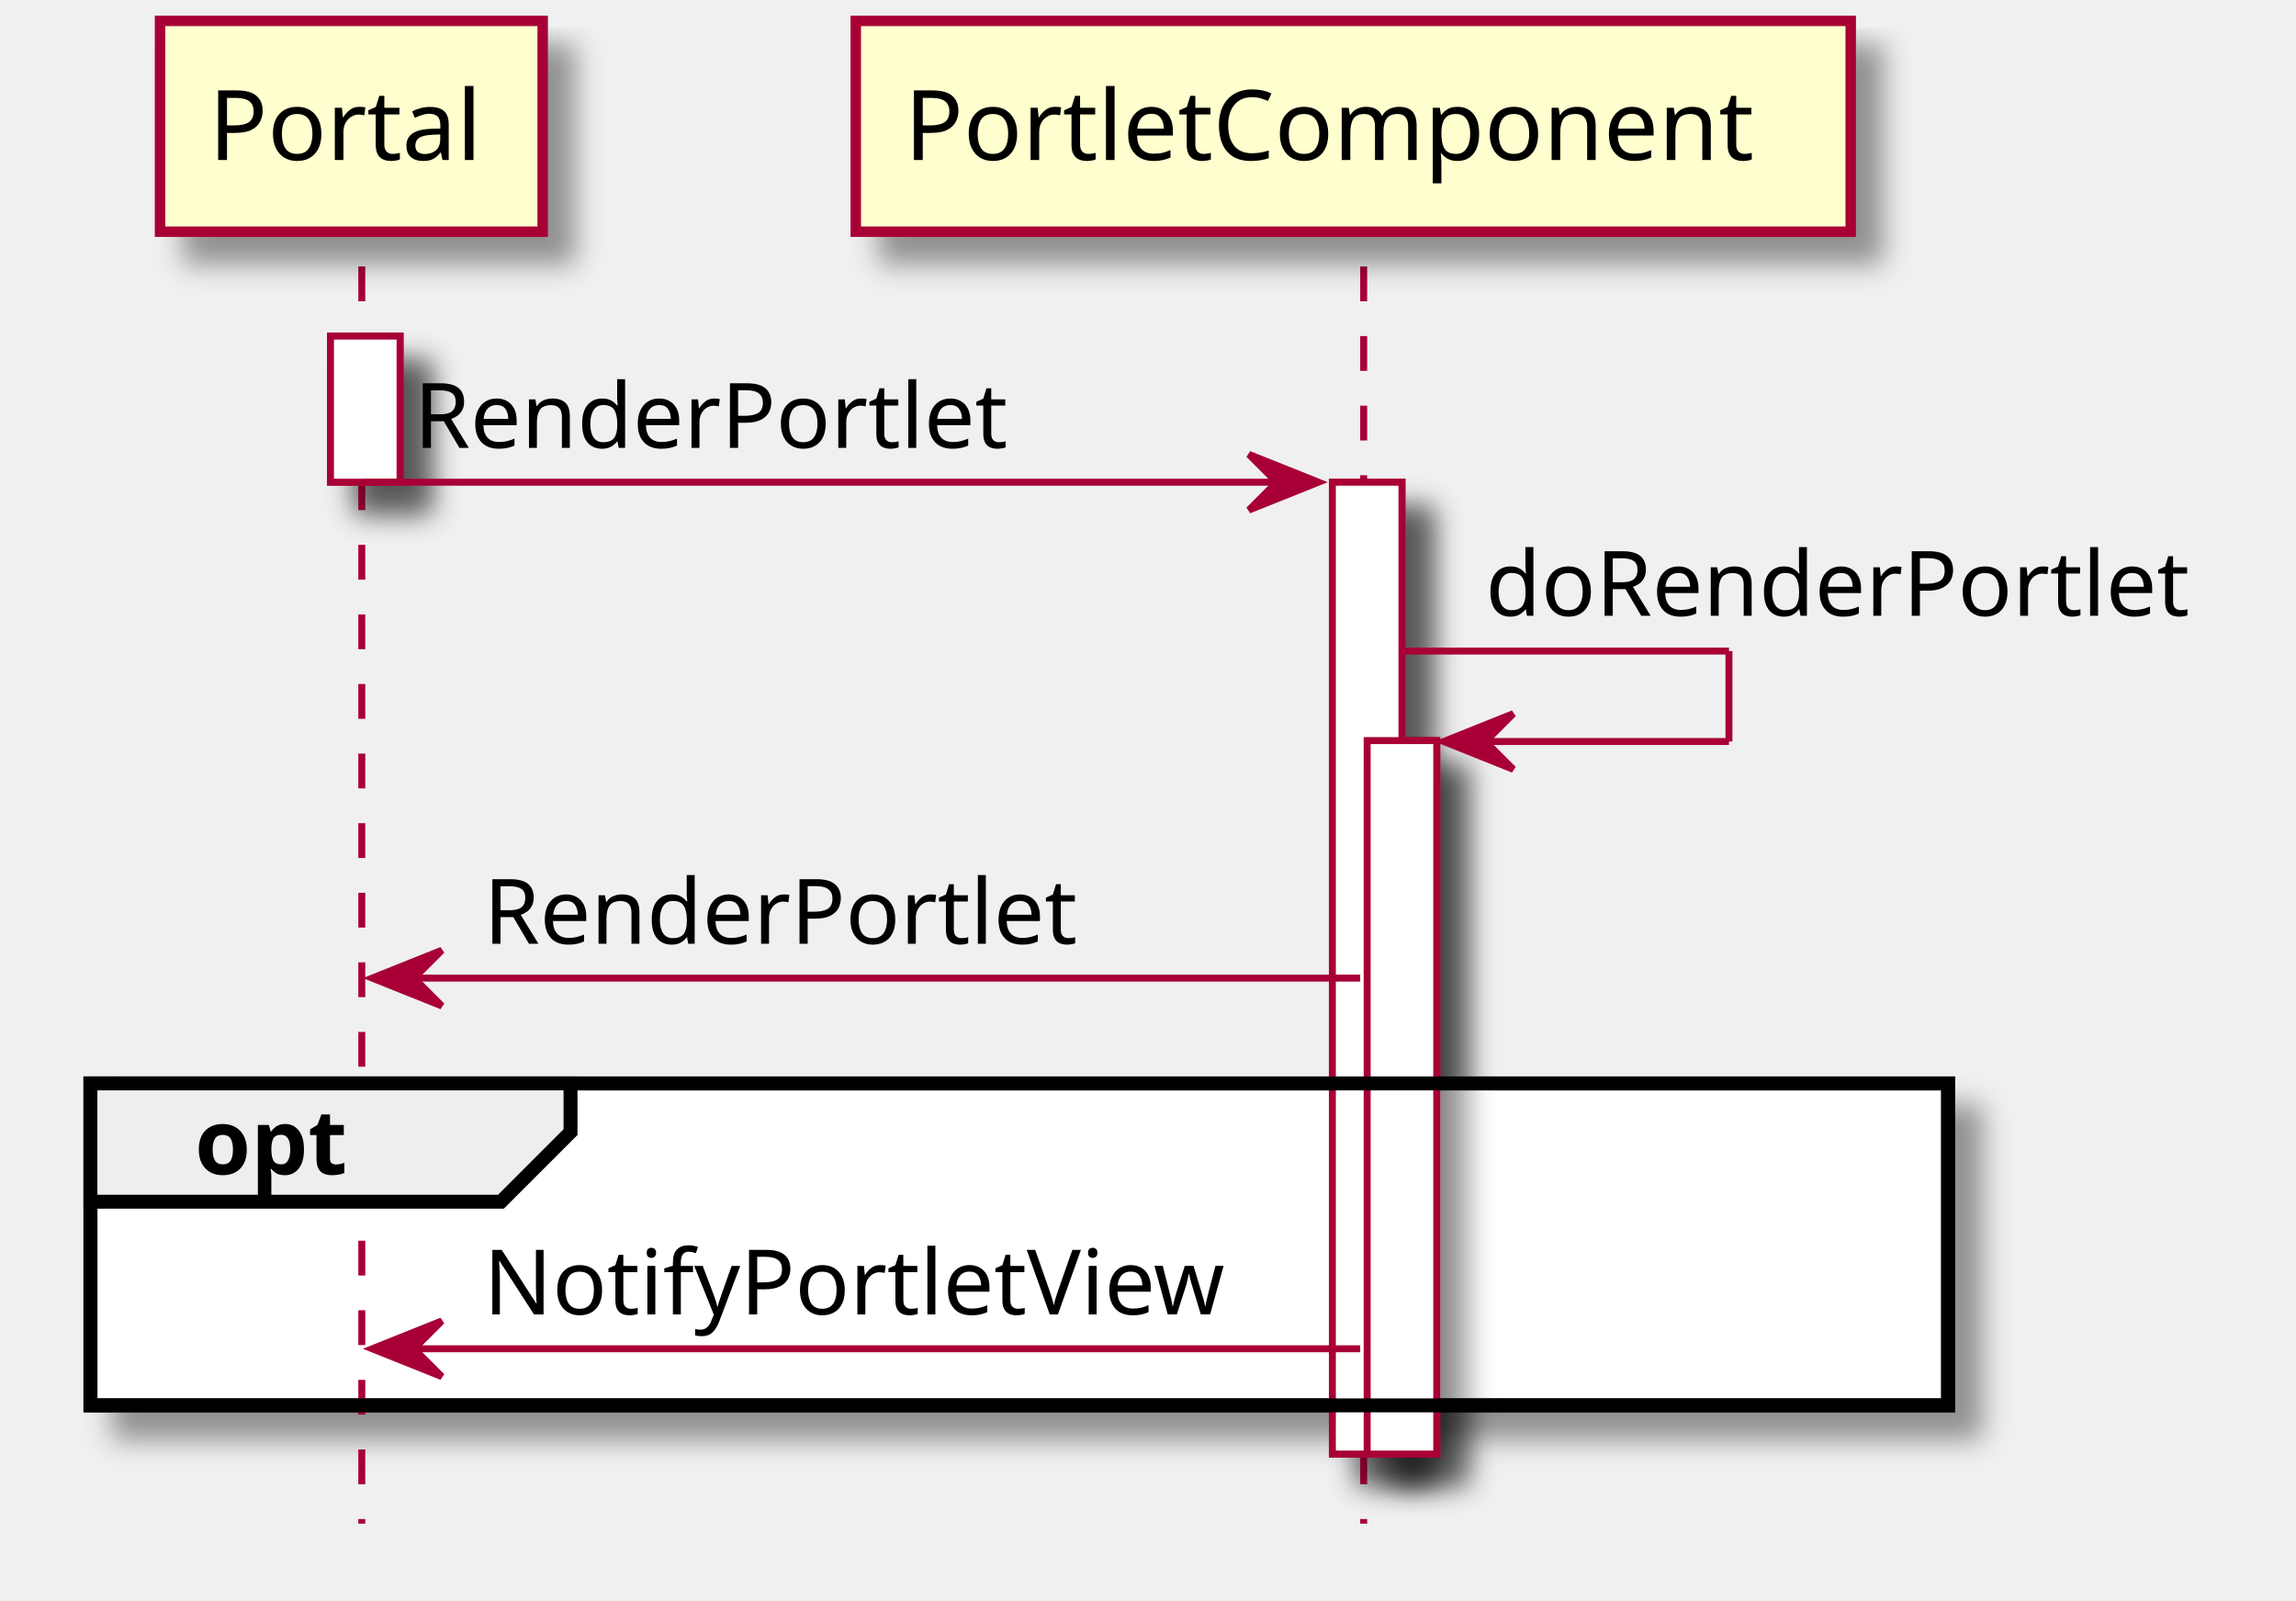
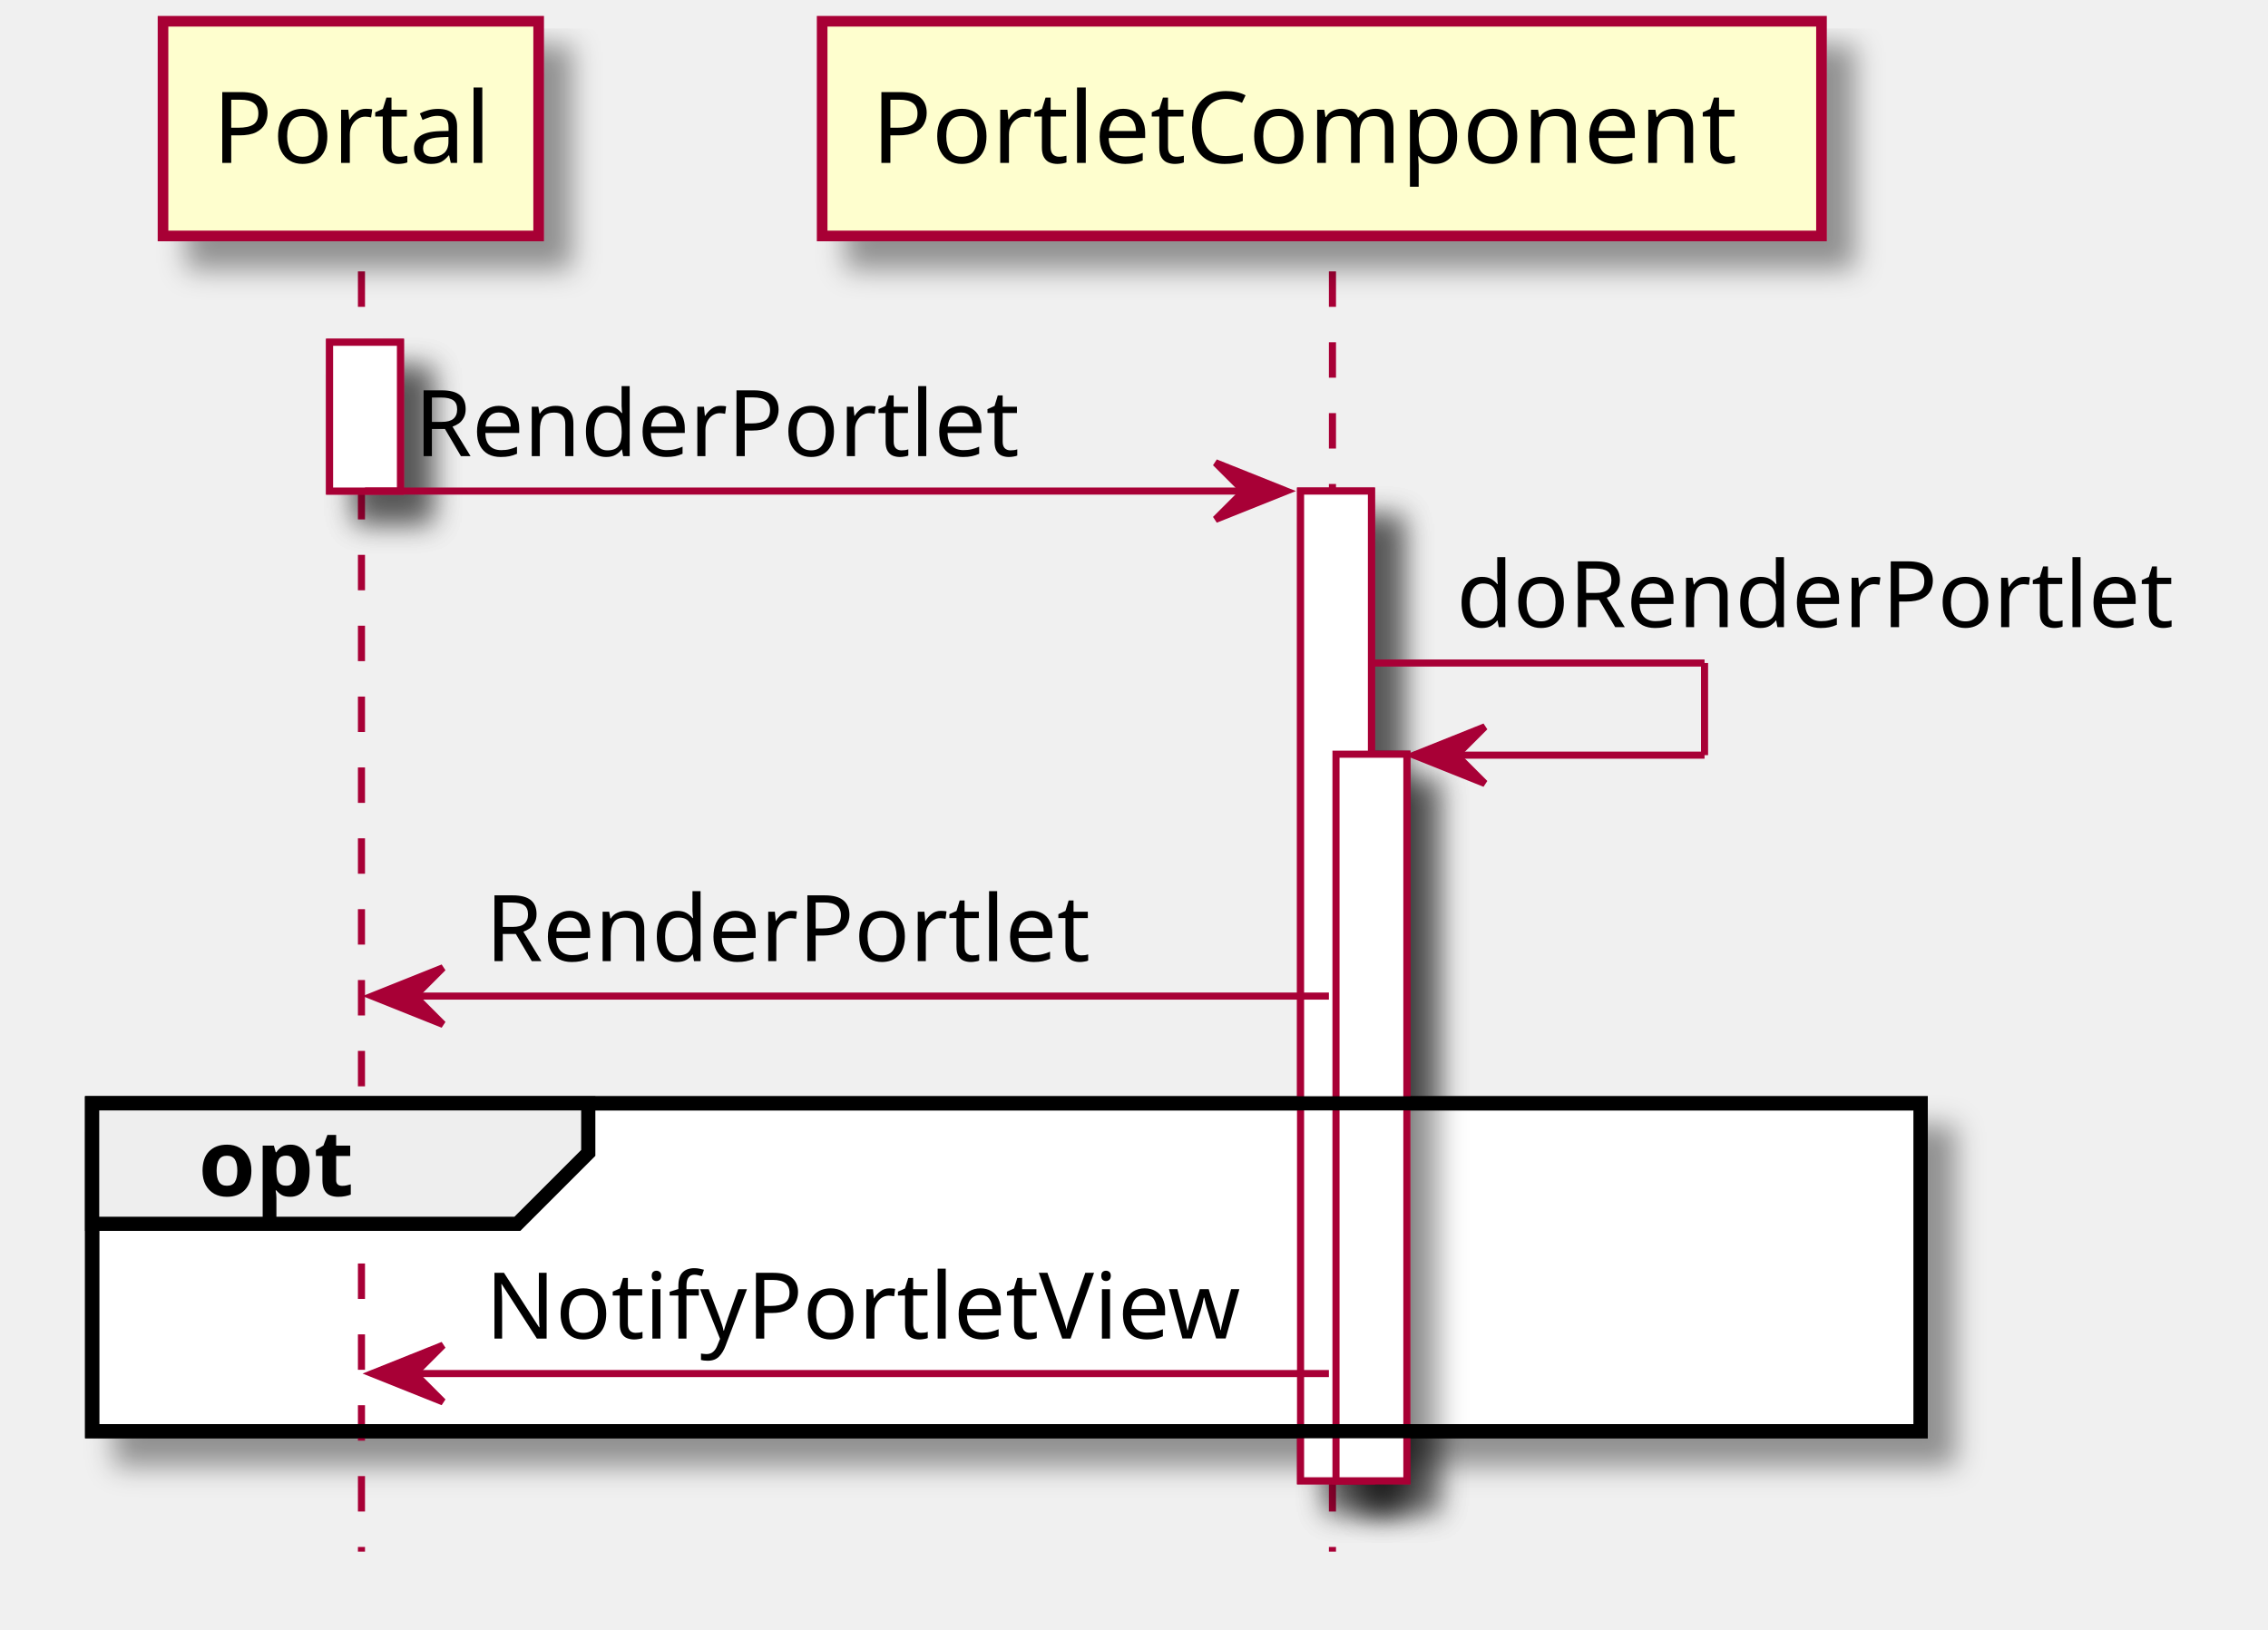
- <svg xmlns="http://www.w3.org/2000/svg" contentScriptType="application/ecmascript" contentStyleType="text/css" height="230px" preserveAspectRatio="none" style="width:330px;height:230px;" version="1.1" viewBox="0 0 330 230" width="330px" zoomAndPan="magnify">
+ <svg xmlns="http://www.w3.org/2000/svg" contentScriptType="application/ecmascript" contentStyleType="text/css" height="230px" preserveAspectRatio="none" style="width:320px;height:230px;" version="1.1" viewBox="0 0 320 230" width="320px" zoomAndPan="magnify">
  <defs>
    <filter height="300%" id="f14vs4goqto08c" width="300%" x="-1" y="-1">
      <feGaussianBlur result="blurOut" stdDeviation="2.0" />
      <feColorMatrix in="blurOut" result="blurOut2" type="matrix" values="0 0 0 0 0 0 0 0 0 0 0 0 0 0 0 0 0 0 .4 0" />
      <feOffset dx="4.0" dy="4.0" in="blurOut2" result="blurOut3" />
      <feBlend in="SourceGraphic" in2="blurOut3" mode="normal" />
    </filter>
  </defs>
  <g>
-     <rect fill="#FFFFFF" filter="url(#f14vs4goqto08c)" height="21" style="stroke: #A80036; stroke-width: 1.0;" width="10" x="47.5" y="48.297" />
-     <rect fill="#FFFFFF" filter="url(#f14vs4goqto08c)" height="139.664" style="stroke: #A80036; stroke-width: 1.0;" width="10" x="191.5" y="69.297" />
-     <rect fill="#FFFFFF" filter="url(#f14vs4goqto08c)" height="102.531" style="stroke: #A80036; stroke-width: 1.0;" width="10" x="196.5" y="106.43" />
-     <rect fill="#FFFFFF" filter="url(#f14vs4goqto08c)" height="46.266" style="stroke: #000000; stroke-width: 2.0;" width="267" x="13" y="155.695" />
-     <line style="stroke: #A80036; stroke-width: 1.0; stroke-dasharray: 5.0,5.0;" x1="52" x2="52" y1="38.297" y2="218.961" />
-     <line style="stroke: #A80036; stroke-width: 1.0; stroke-dasharray: 5.0,5.0;" x1="196" x2="196" y1="38.297" y2="218.961" />
-     <rect fill="#FEFECE" filter="url(#f14vs4goqto08c)" height="30.297" style="stroke: #A80036; stroke-width: 1.5;" width="55" x="23" y="3" />
-     <text fill="#000000" font-family="sans-serif" font-size="14" lengthAdjust="spacingAndGlyphs" textLength="41" x="30" y="22.995">Portal</text>
-     <rect fill="#FEFECE" filter="url(#f14vs4goqto08c)" height="30.297" style="stroke: #A80036; stroke-width: 1.5;" width="143" x="123" y="3" />
-     <text fill="#000000" font-family="sans-serif" font-size="14" lengthAdjust="spacingAndGlyphs" textLength="129" x="130" y="22.995">PortletComponent</text>
-     <rect fill="#FFFFFF" filter="url(#f14vs4goqto08c)" height="21" style="stroke: #A80036; stroke-width: 1.0;" width="10" x="47.5" y="48.297" />
-     <rect fill="#FFFFFF" filter="url(#f14vs4goqto08c)" height="139.664" style="stroke: #A80036; stroke-width: 1.0;" width="10" x="191.5" y="69.297" />
-     <rect fill="#FFFFFF" filter="url(#f14vs4goqto08c)" height="102.531" style="stroke: #A80036; stroke-width: 1.0;" width="10" x="196.5" y="106.43" />
-     <polygon fill="#A80036" points="179.5,65.297,189.5,69.297,179.5,73.297,183.5,69.297" style="stroke: #A80036; stroke-width: 1.0;" />
-     <line style="stroke: #A80036; stroke-width: 1.0;" x1="52.5" x2="185.5" y1="69.297" y2="69.297" />
-     <text fill="#000000" font-family="sans-serif" font-size="13" lengthAdjust="spacingAndGlyphs" textLength="89" x="59.5" y="64.364">RenderPortlet</text>
-     <line style="stroke: #A80036; stroke-width: 1.0;" x1="201.5" x2="248.5" y1="93.562" y2="93.562" />
-     <line style="stroke: #A80036; stroke-width: 1.0;" x1="248.5" x2="248.5" y1="93.562" y2="106.562" />
-     <line style="stroke: #A80036; stroke-width: 1.0;" x1="207.5" x2="248.5" y1="106.562" y2="106.562" />
-     <polygon fill="#A80036" points="217.5,102.562,207.5,106.562,217.5,110.562,213.5,106.562" style="stroke: #A80036; stroke-width: 1.0;" />
-     <text fill="#000000" font-family="sans-serif" font-size="13" lengthAdjust="spacingAndGlyphs" textLength="105" x="213.5" y="88.497">doRenderPortlet</text>
-     <polygon fill="#A80036" points="63.5,136.562,53.5,140.562,63.5,144.562,59.5,140.562" style="stroke: #A80036; stroke-width: 1.0;" />
-     <line style="stroke: #A80036; stroke-width: 1.0;" x1="57.5" x2="195.5" y1="140.562" y2="140.562" />
-     <text fill="#000000" font-family="sans-serif" font-size="13" lengthAdjust="spacingAndGlyphs" textLength="89" x="69.5" y="135.629">RenderPortlet</text>
-     <rect fill="none" height="46.266" style="stroke: #000000; stroke-width: 2.0;" width="267" x="13" y="155.695" />
-     <polygon fill="#EEEEEE" points="13,155.695,82,155.695,82,162.695,72,172.695,13,172.695,13,155.695" style="stroke: #000000; stroke-width: 2.0;" />
-     <text fill="#000000" font-family="sans-serif" font-size="13" font-weight="bold" lengthAdjust="spacingAndGlyphs" textLength="24" x="28" y="168.762">opt</text>
-     <polygon fill="#A80036" points="63.5,189.828,53.5,193.828,63.5,197.828,59.5,193.828" style="stroke: #A80036; stroke-width: 1.0;" />
-     <line style="stroke: #A80036; stroke-width: 1.0;" x1="57.5" x2="195.5" y1="193.828" y2="193.828" />
-     <text fill="#000000" font-family="sans-serif" font-size="13" lengthAdjust="spacingAndGlyphs" textLength="115" x="69.5" y="188.895">NotifyPortletView</text>
+     <rect fill="#FFFFFF" filter="url(#f14vs4goqto08c)" height="21" style="stroke: #A80036; stroke-width: 1.0;" width="10" x="46.5" y="48.297" />
+     <rect fill="#FFFFFF" filter="url(#f14vs4goqto08c)" height="139.664" style="stroke: #A80036; stroke-width: 1.0;" width="10" x="183.5" y="69.297" />
+     <rect fill="#FFFFFF" filter="url(#f14vs4goqto08c)" height="102.531" style="stroke: #A80036; stroke-width: 1.0;" width="10" x="188.5" y="106.43" />
+     <rect fill="#FFFFFF" filter="url(#f14vs4goqto08c)" height="46.266" style="stroke: #000000; stroke-width: 2.0;" width="258" x="13" y="155.695" />
+     <line style="stroke: #A80036; stroke-width: 1.0; stroke-dasharray: 5.0,5.0;" x1="51" x2="51" y1="38.297" y2="218.961" />
+     <line style="stroke: #A80036; stroke-width: 1.0; stroke-dasharray: 5.0,5.0;" x1="188" x2="188" y1="38.297" y2="218.961" />
+     <rect fill="#FEFECE" filter="url(#f14vs4goqto08c)" height="30.297" style="stroke: #A80036; stroke-width: 1.5;" width="53" x="23" y="3" />
+     <text fill="#000000" font-family="sans-serif" font-size="14" lengthAdjust="spacingAndGlyphs" textLength="39" x="30" y="22.995">Portal</text>
+     <rect fill="#FEFECE" filter="url(#f14vs4goqto08c)" height="30.297" style="stroke: #A80036; stroke-width: 1.5;" width="141" x="116" y="3" />
+     <text fill="#000000" font-family="sans-serif" font-size="14" lengthAdjust="spacingAndGlyphs" textLength="127" x="123" y="22.995">PortletComponent</text>
+     <rect fill="#FFFFFF" filter="url(#f14vs4goqto08c)" height="21" style="stroke: #A80036; stroke-width: 1.0;" width="10" x="46.5" y="48.297" />
+     <rect fill="#FFFFFF" filter="url(#f14vs4goqto08c)" height="139.664" style="stroke: #A80036; stroke-width: 1.0;" width="10" x="183.5" y="69.297" />
+     <rect fill="#FFFFFF" filter="url(#f14vs4goqto08c)" height="102.531" style="stroke: #A80036; stroke-width: 1.0;" width="10" x="188.5" y="106.43" />
+     <polygon fill="#A80036" points="171.5,65.297,181.5,69.297,171.5,73.297,175.5,69.297" style="stroke: #A80036; stroke-width: 1.0;" />
+     <line style="stroke: #A80036; stroke-width: 1.0;" x1="51.5" x2="177.5" y1="69.297" y2="69.297" />
+     <text fill="#000000" font-family="sans-serif" font-size="13" lengthAdjust="spacingAndGlyphs" textLength="87" x="58.5" y="64.364">RenderPortlet</text>
+     <line style="stroke: #A80036; stroke-width: 1.0;" x1="193.5" x2="240.5" y1="93.562" y2="93.562" />
+     <line style="stroke: #A80036; stroke-width: 1.0;" x1="240.5" x2="240.5" y1="93.562" y2="106.562" />
+     <line style="stroke: #A80036; stroke-width: 1.0;" x1="199.5" x2="240.5" y1="106.562" y2="106.562" />
+     <polygon fill="#A80036" points="209.5,102.562,199.5,106.562,209.5,110.562,205.5,106.562" style="stroke: #A80036; stroke-width: 1.0;" />
+     <text fill="#000000" font-family="sans-serif" font-size="13" lengthAdjust="spacingAndGlyphs" textLength="103" x="205.5" y="88.497">doRenderPortlet</text>
+     <polygon fill="#A80036" points="62.5,136.562,52.5,140.562,62.5,144.562,58.5,140.562" style="stroke: #A80036; stroke-width: 1.0;" />
+     <line style="stroke: #A80036; stroke-width: 1.0;" x1="56.5" x2="187.5" y1="140.562" y2="140.562" />
+     <text fill="#000000" font-family="sans-serif" font-size="13" lengthAdjust="spacingAndGlyphs" textLength="87" x="68.5" y="135.629">RenderPortlet</text>
+     <rect fill="none" height="46.266" style="stroke: #000000; stroke-width: 2.0;" width="258" x="13" y="155.695" />
+     <polygon fill="#EEEEEE" points="13,155.695,83,155.695,83,162.695,73,172.695,13,172.695,13,155.695" style="stroke: #000000; stroke-width: 2.0;" />
+     <text fill="#000000" font-family="sans-serif" font-size="13" font-weight="bold" lengthAdjust="spacingAndGlyphs" textLength="25" x="28" y="168.762">opt</text>
+     <polygon fill="#A80036" points="62.5,189.828,52.5,193.828,62.5,197.828,58.5,193.828" style="stroke: #A80036; stroke-width: 1.0;" />
+     <line style="stroke: #A80036; stroke-width: 1.0;" x1="56.5" x2="187.5" y1="193.828" y2="193.828" />
+     <text fill="#000000" font-family="sans-serif" font-size="13" lengthAdjust="spacingAndGlyphs" textLength="108" x="68.5" y="188.895">NotifyPortletView</text>
  </g>
</svg>
